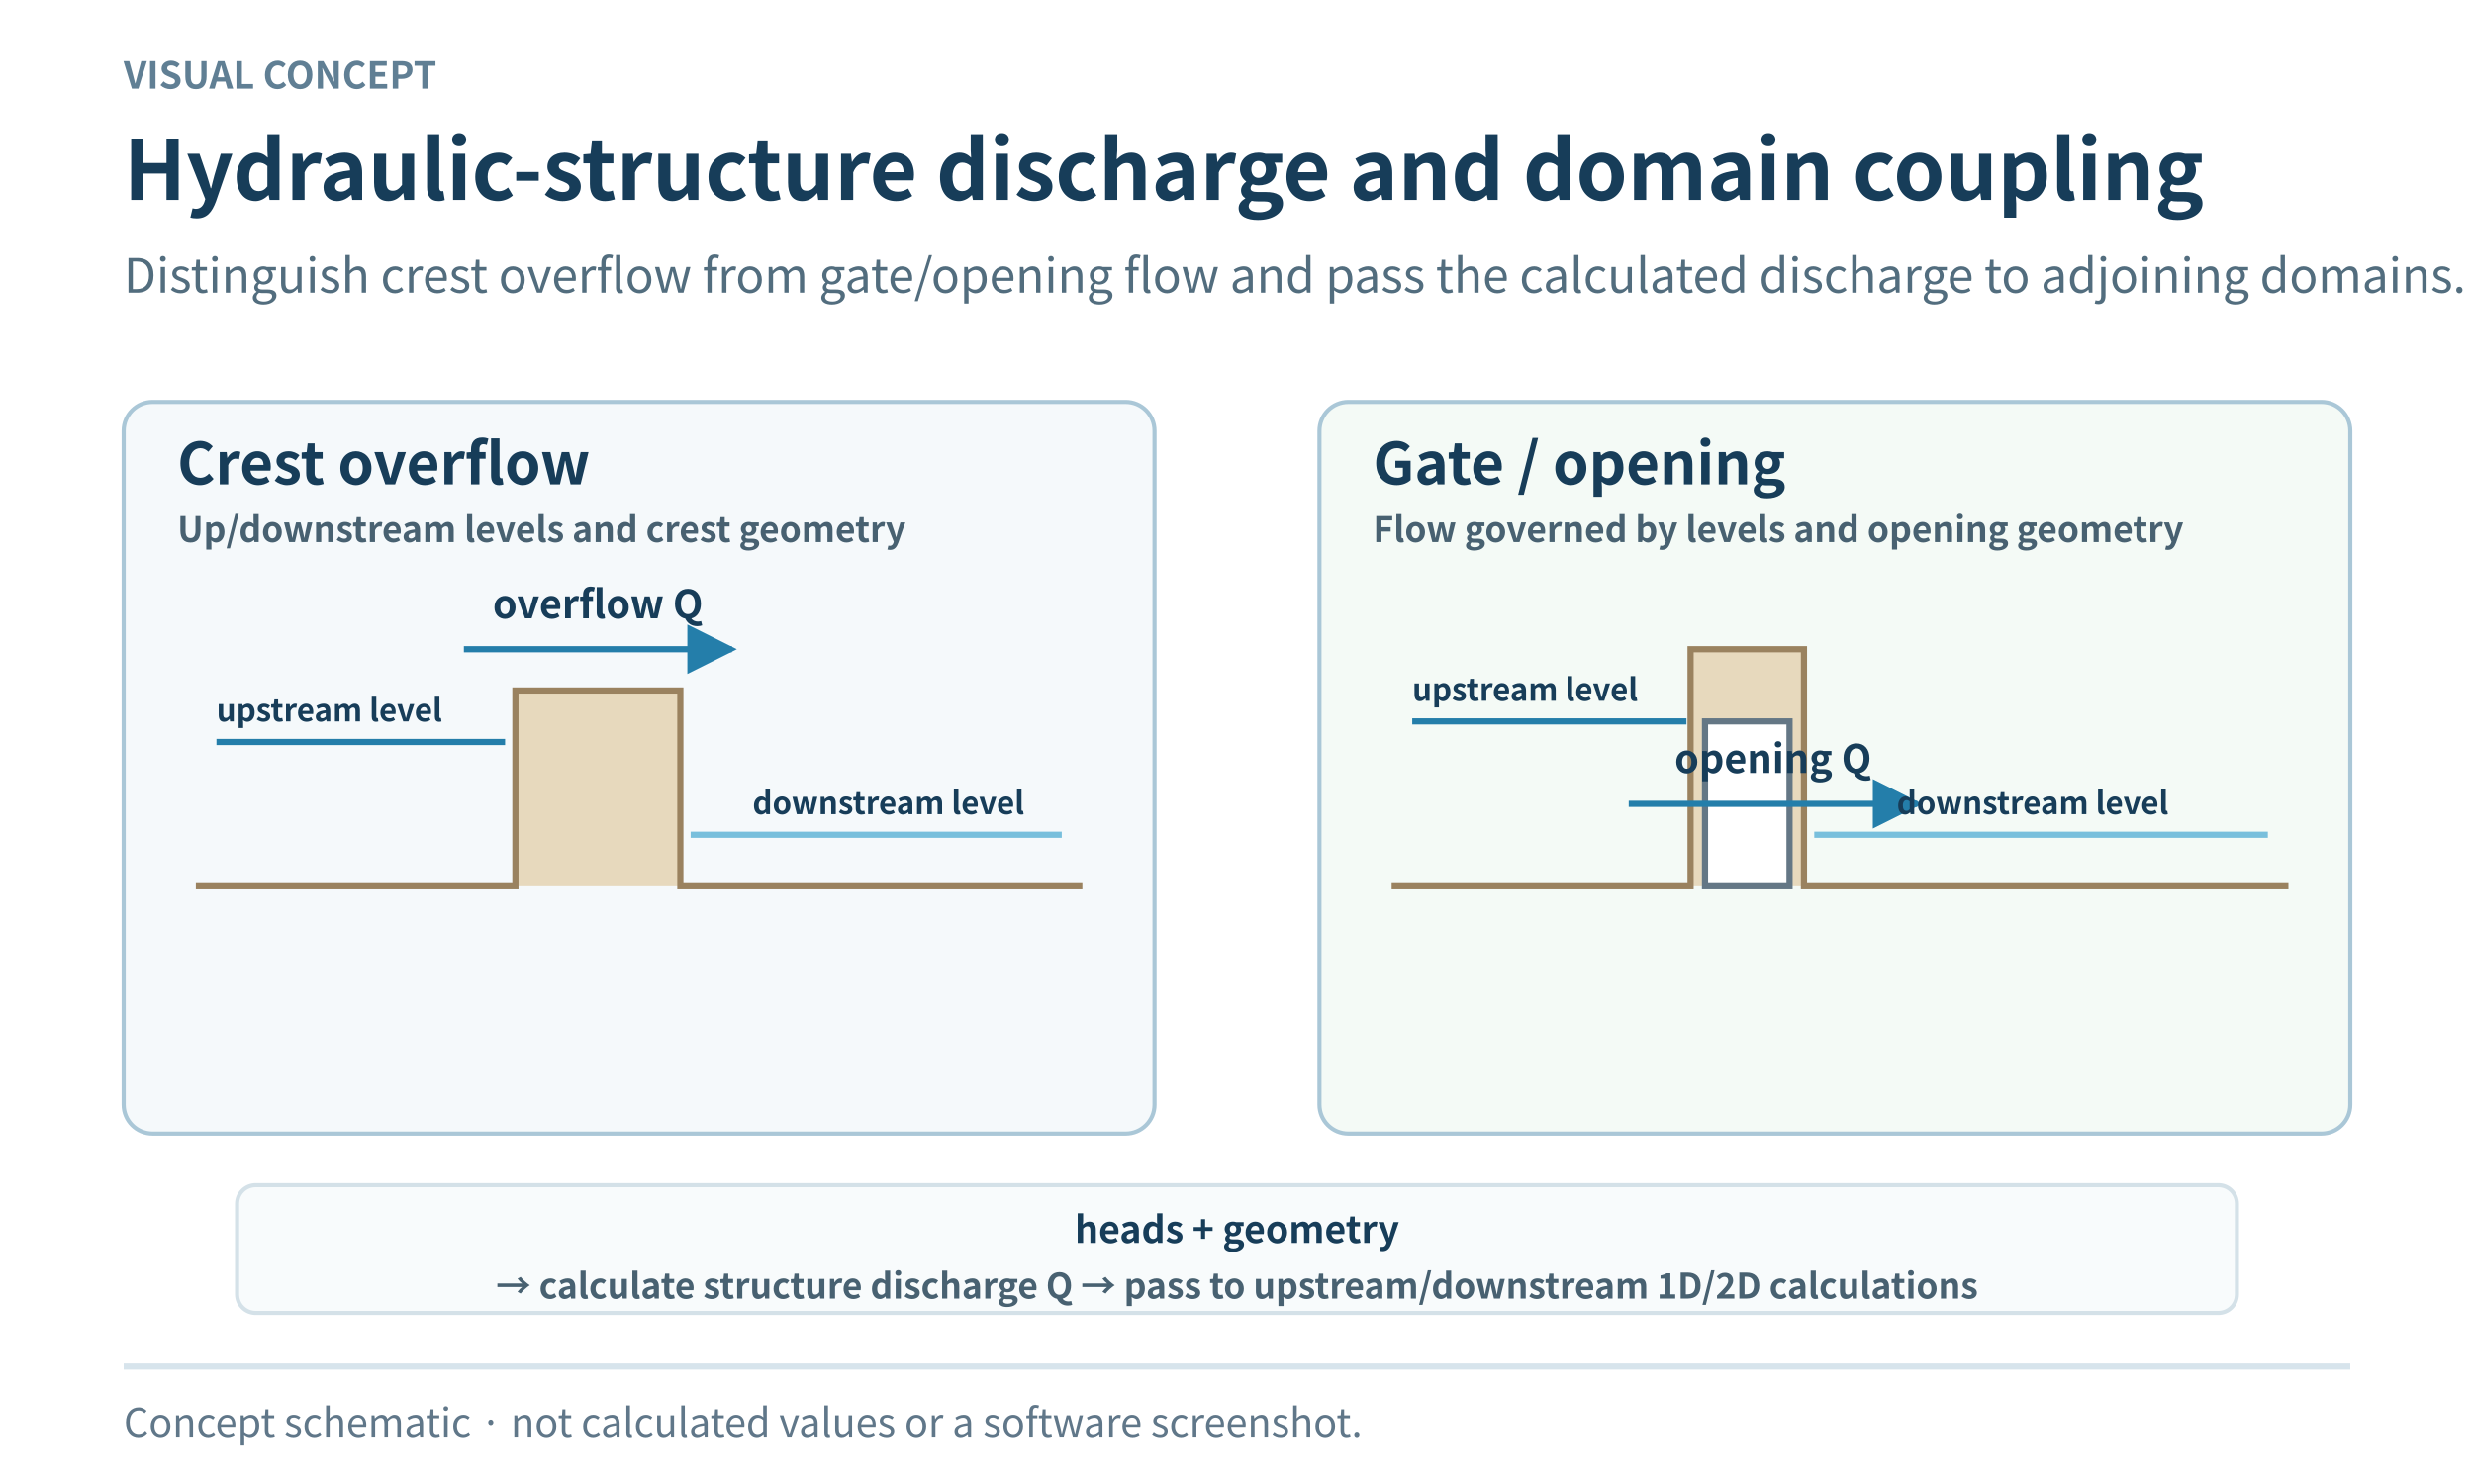
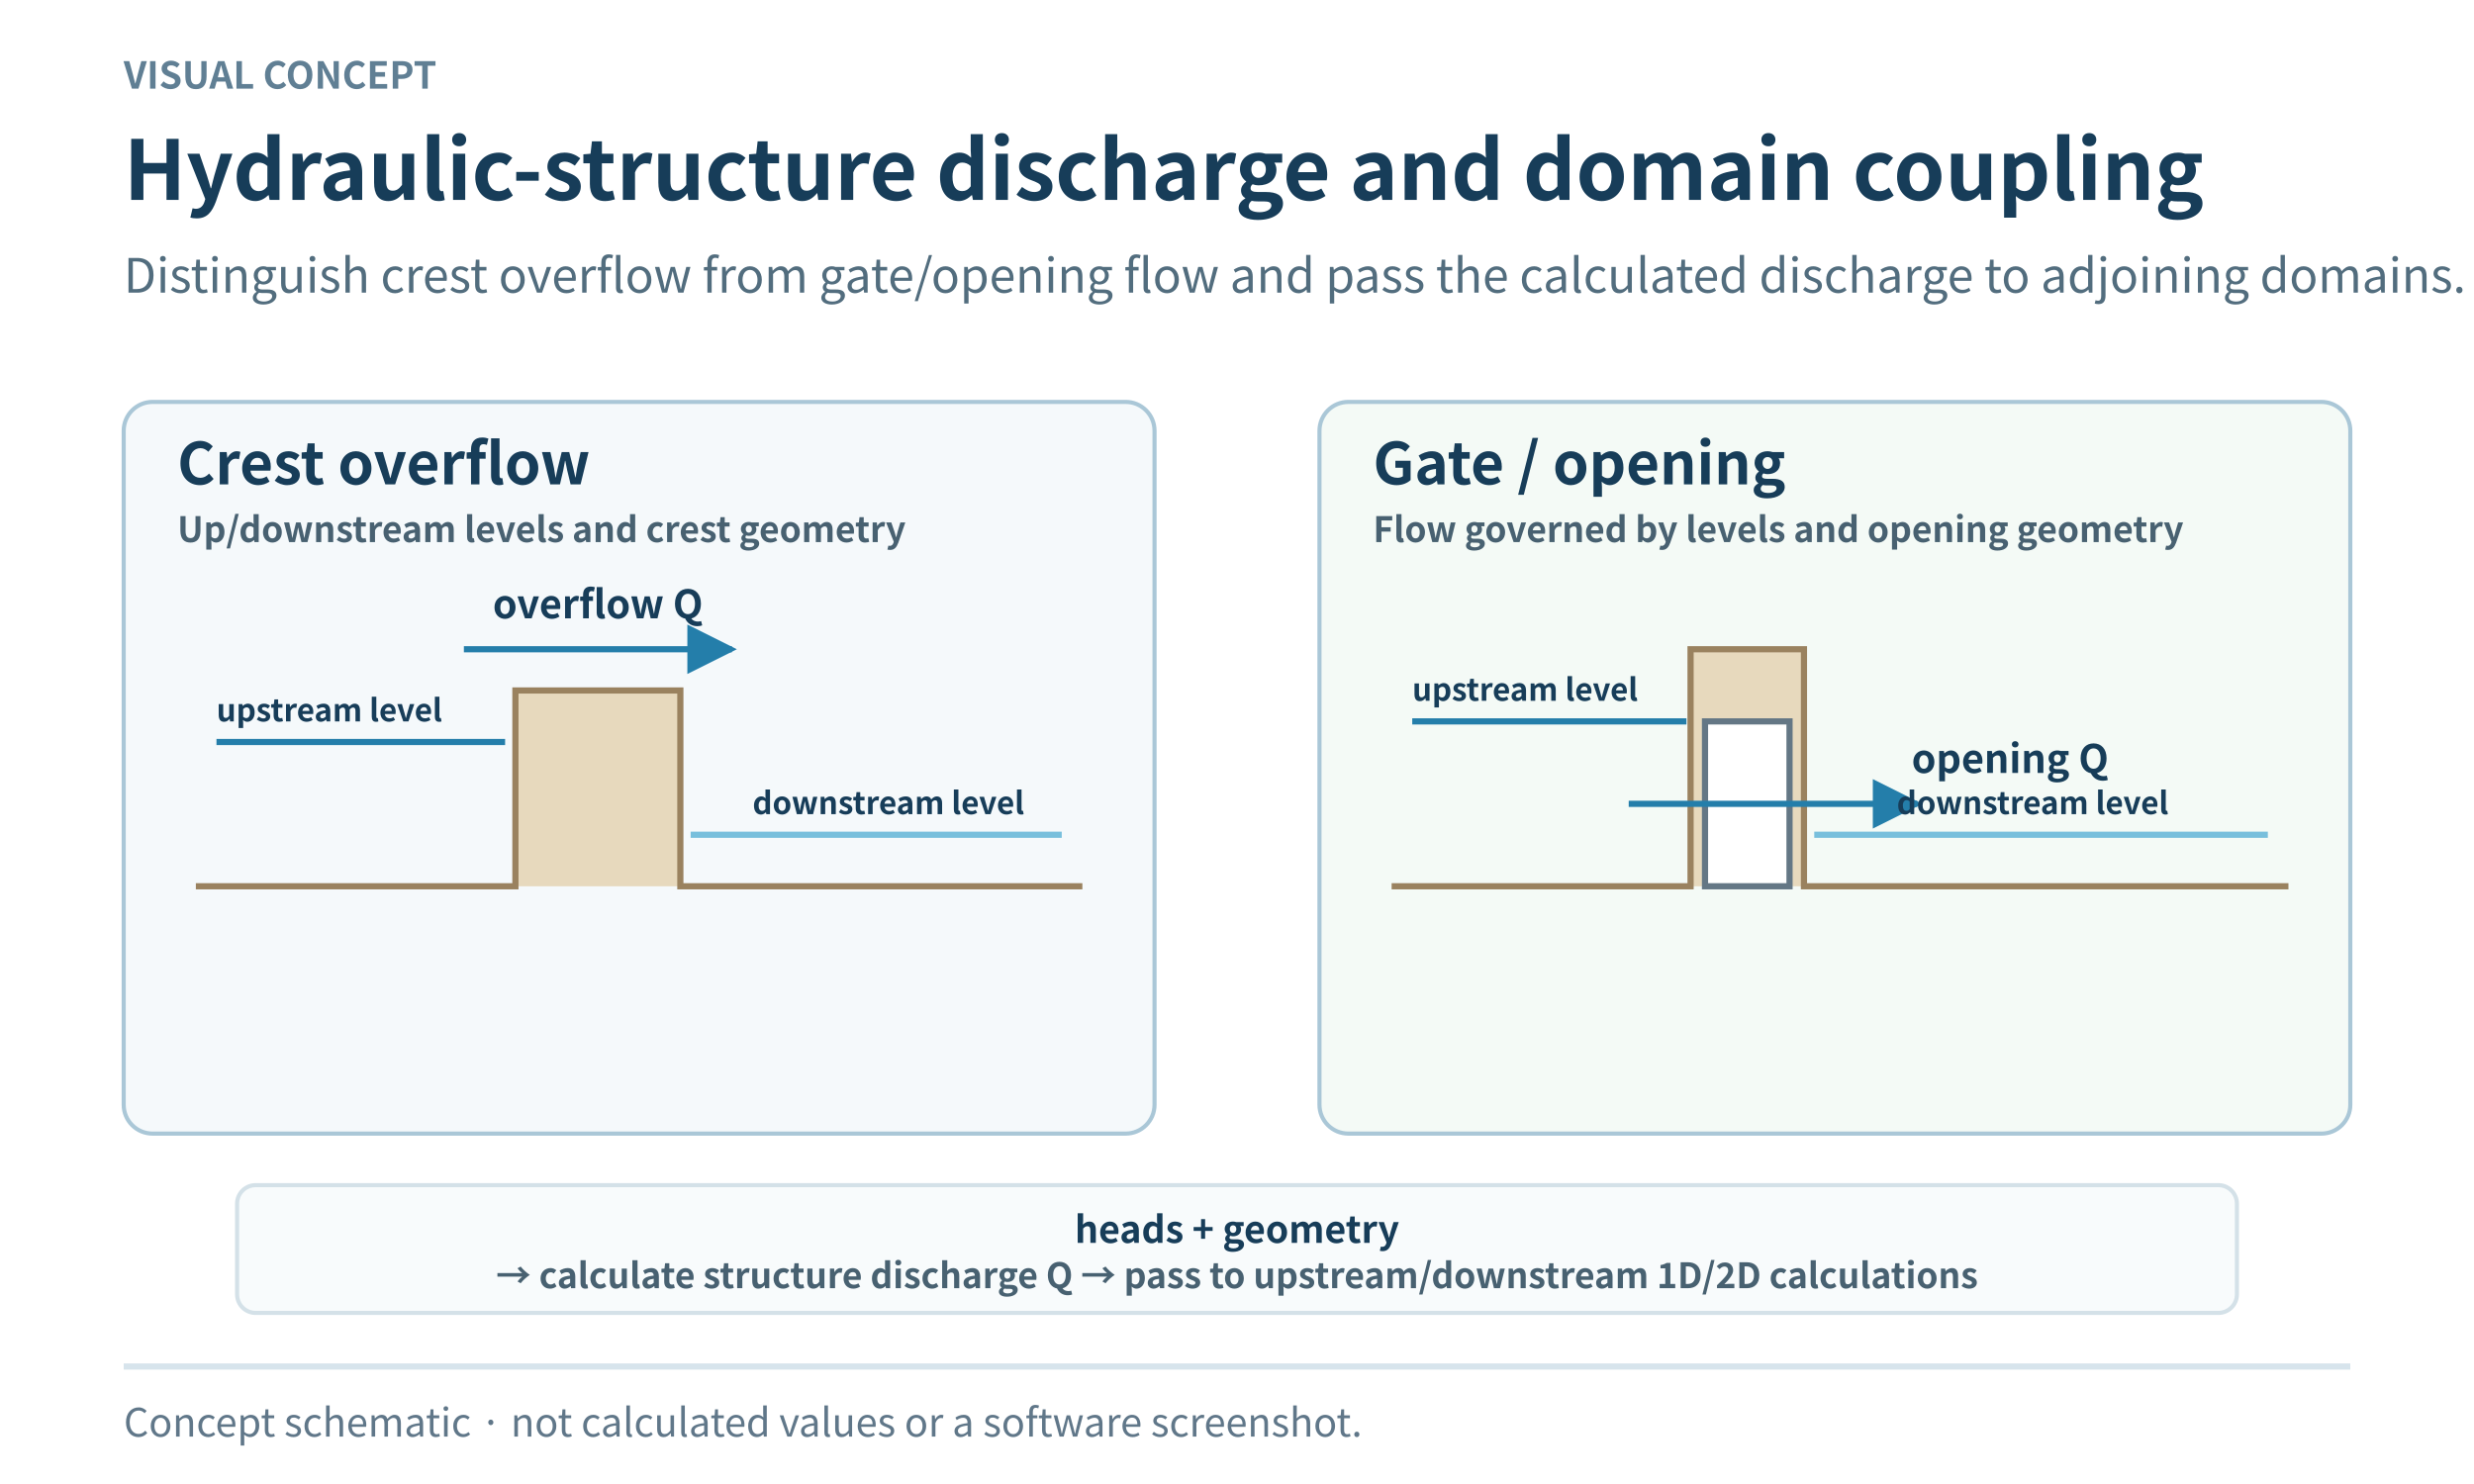
<svg xmlns="http://www.w3.org/2000/svg" width="1200" height="720" viewBox="0 0 1200 720" role="img" aria-labelledby="title desc">
  <defs>
    <marker id="arrow" viewBox="0 0 10 10" refX="9" refY="5" markerWidth="8" markerHeight="8" orient="auto-start-reverse">
      <path d="M0 0 10 5 0 10Z" fill="#247eaa" />
    </marker>
  </defs>
  <rect width="1200" height="720" fill="#fff" />
  <g font-family="Noto Sans CJK KR,Noto Sans KR,Malgun Gothic,Arial,sans-serif">
    <text x="60" y="43" font-size="18" font-weight="600" text-anchor="start" fill="#607f94">VISUAL CONCEPT</text>
    <text x="60" y="97" font-size="40" font-weight="700" text-anchor="start" fill="#173d59">Hydraulic-structure discharge and domain coupling</text>
    <text x="60" y="142" font-size="23" font-weight="400" text-anchor="start" fill="#526d7e">Distinguish crest overflow from gate/opening flow and pass the calculated discharge to adjoining domains.</text>
    <rect x="60" y="195" width="500" height="355" rx="14" fill="#f5f9fb" stroke="#aac7d7" stroke-width="2" />
    <text x="86" y="235" font-size="28" font-weight="700" text-anchor="start" fill="#173d59">Crest overflow</text>
    <text x="86" y="263" font-size="17" font-weight="600" text-anchor="start" fill="#486171">Up/downstream levels and crest geometry</text>
    <path d="M95 430H250V335H330V430H525" fill="#e7d9bd" stroke="#9a825f" stroke-width="3" />
    <line x1="105" y1="360" x2="245" y2="360" stroke="#247eaa" stroke-width="3" />
    <line x1="335" y1="405" x2="515" y2="405" stroke="#78bfdc" stroke-width="3" />
    <path d="M225 315H355" fill="none" stroke="#247eaa" stroke-width="3" marker-end="url(#arrow)" />
    <text x="290" y="300" font-size="19" font-weight="700" text-anchor="middle" fill="#173d59">overflow Q</text>
    <text x="105" y="350" font-size="15" font-weight="600" text-anchor="start" fill="#173d59">upstream level</text>
    <text x="365" y="395" font-size="15" font-weight="600" text-anchor="start" fill="#173d59">downstream level</text>
    <rect x="640" y="195" width="500" height="355" rx="14" fill="#f4faf6" stroke="#aac7d7" stroke-width="2" />
    <text x="666" y="235" font-size="28" font-weight="700" text-anchor="start" fill="#173d59">Gate / opening</text>
    <text x="666" y="263" font-size="17" font-weight="600" text-anchor="start" fill="#486171">Flow governed by levels and opening geometry</text>
    <path d="M675 430H820V315H875V430H1110" fill="#e7d9bd" stroke="#9a825f" stroke-width="3" />
    <rect x="827" y="350" width="41" height="80" fill="#fff" stroke="#647785" stroke-width="3" />
    <line x1="685" y1="350" x2="818" y2="350" stroke="#247eaa" stroke-width="3" />
    <line x1="880" y1="405" x2="1100" y2="405" stroke="#78bfdc" stroke-width="3" />
    <path d="M790 390H930" fill="none" stroke="#247eaa" stroke-width="3" marker-end="url(#arrow)" />
-     <text x="860" y="375" font-size="19" font-weight="700" text-anchor="middle" fill="#173d59">opening Q</text>
+     <text x="975" y="375" font-size="19" font-weight="700" text-anchor="middle" fill="#173d59">opening Q</text>
    <text x="685" y="340" font-size="15" font-weight="600" text-anchor="start" fill="#173d59">upstream level</text>
    <text x="920" y="395" font-size="15" font-weight="600" text-anchor="start" fill="#173d59">downstream level</text>
    <rect x="115" y="575" width="970" height="62" rx="9" fill="#f8fbfc" stroke="#d4e1e8" stroke-width="2" />
    <text x="600" y="603" font-size="18" font-weight="700" text-anchor="middle" fill="#173d59">heads + geometry</text>
-     <text x="600" y="630" font-size="17" font-weight="600" text-anchor="middle" fill="#486171">→ calculate structure discharge Q → pass to upstream/downstream 1D/2D calculations</text>
+     <text x="600" y="625" font-size="17" font-weight="600" text-anchor="middle" fill="#486171">→ calculate structure discharge Q → pass to upstream/downstream 1D/2D calculations</text>
    <line x1="60" y1="663" x2="1140" y2="663" stroke="#d7e4ec" stroke-width="3" />
    <text x="60" y="697" font-size="19" font-weight="400" text-anchor="start" fill="#607789">Concept schematic · not calculated values or a software screenshot.</text>
  </g>
</svg>
